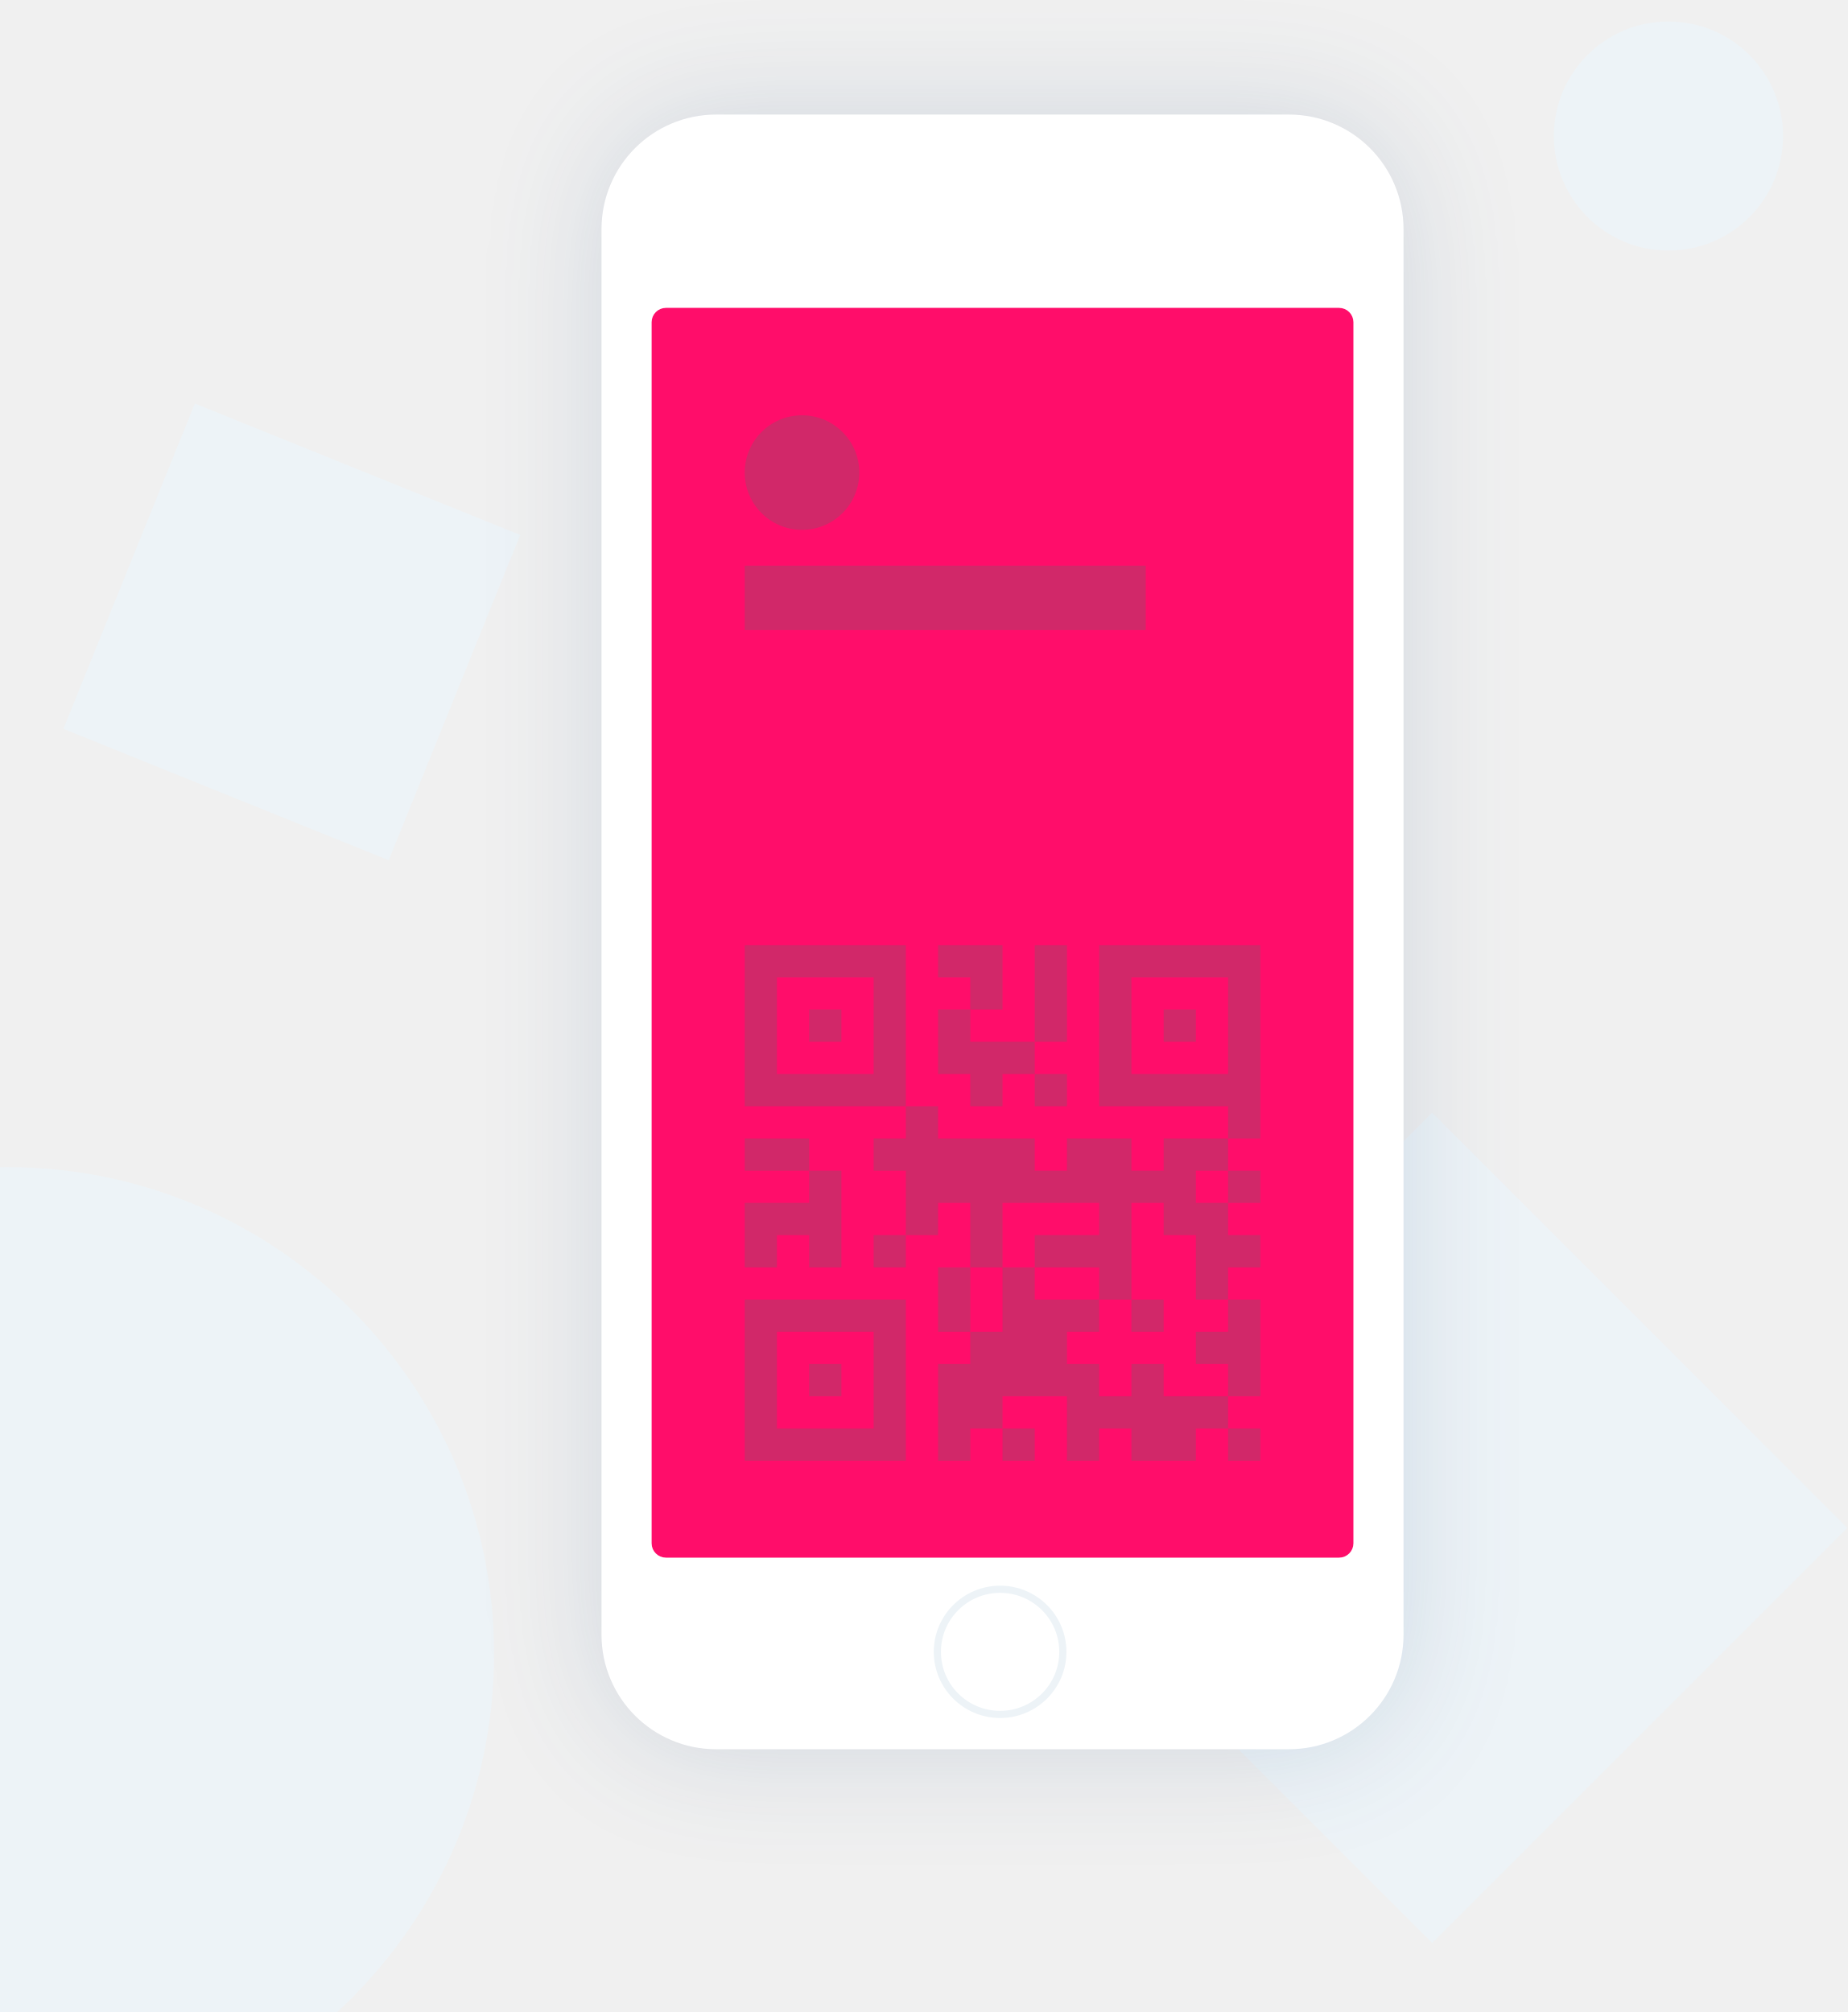
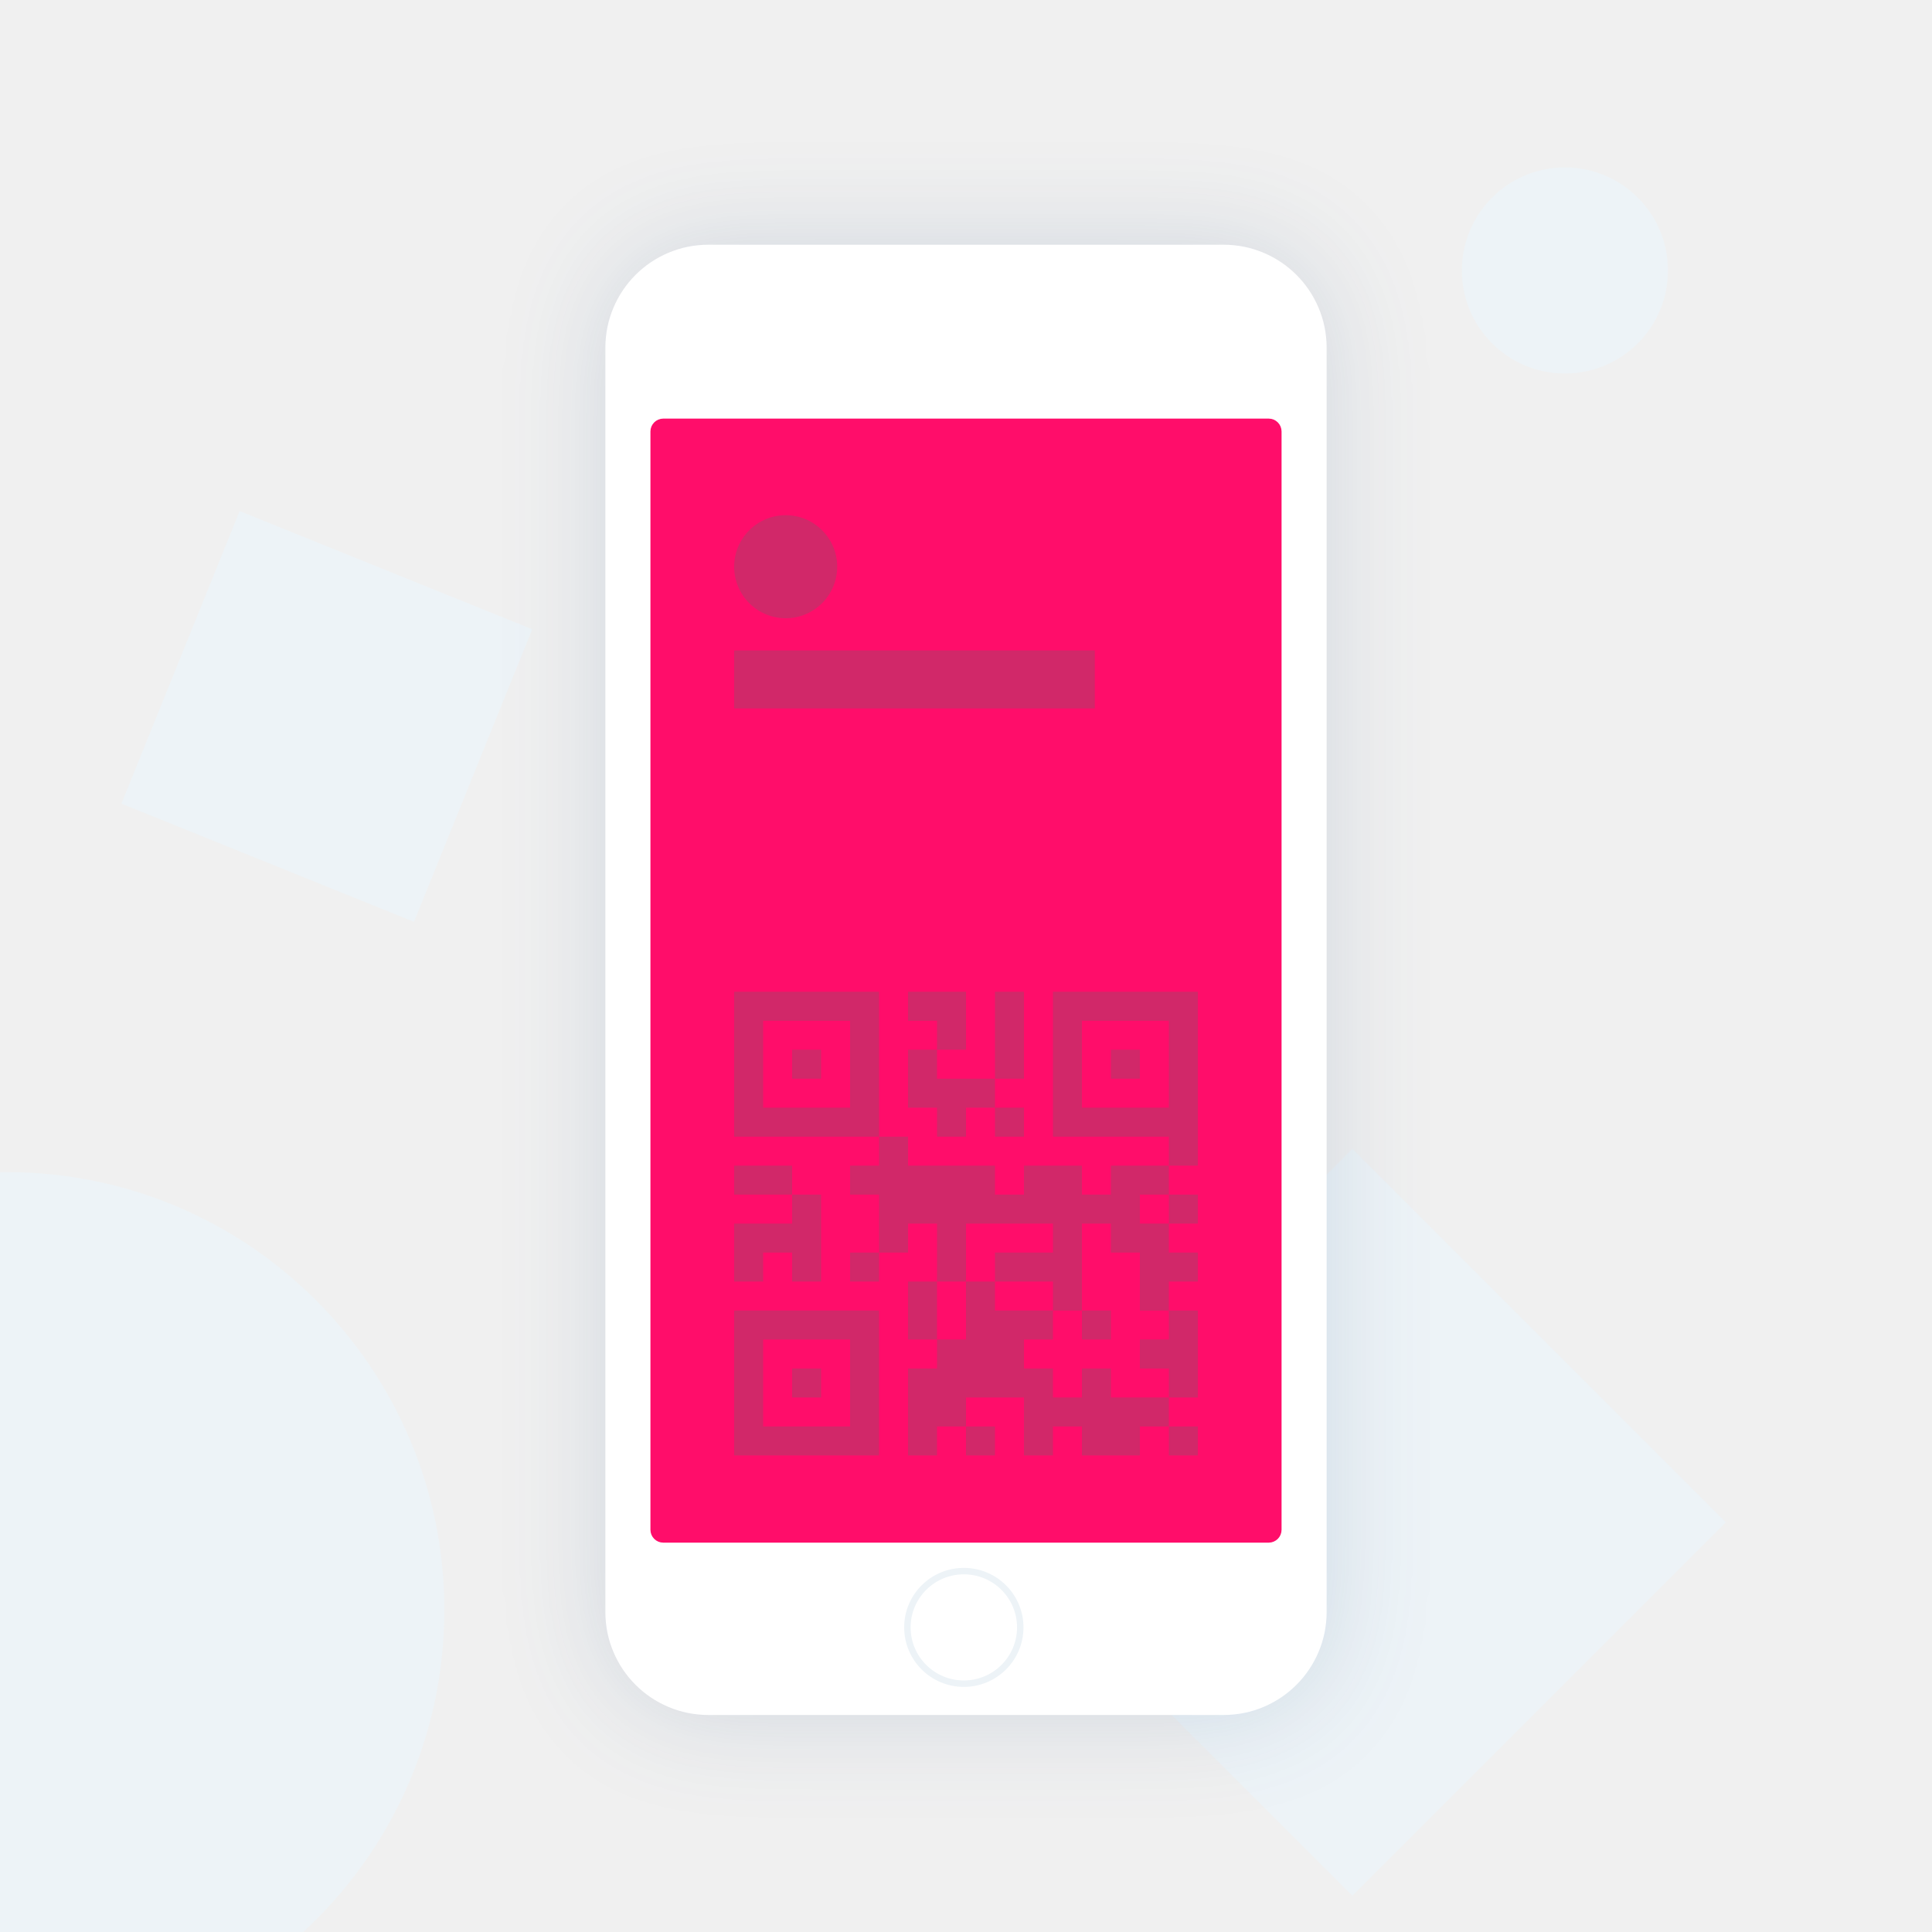
- <svg xmlns="http://www.w3.org/2000/svg" xmlns:xlink="http://www.w3.org/1999/xlink" width="258px" height="281px" viewBox="0 0 258 281" version="1.1">
+ <svg xmlns="http://www.w3.org/2000/svg" xmlns:xlink="http://www.w3.org/1999/xlink" width="300" height="300" viewBox="0 0 300 300">
  <defs>
-     <rect id="path-1" x="0" y="0" width="112" height="228.302" rx="16" />
-     <filter x="-21.4%" y="-10.5%" width="142.9%" height="121.0%" filterUnits="objectBoundingBox" id="filter-2">
-       <feOffset dx="0" dy="0" in="SourceAlpha" result="shadowOffsetOuter1" />
-       <feGaussianBlur stdDeviation="8" in="shadowOffsetOuter1" result="shadowBlurOuter1" />
-       <feColorMatrix values="0 0 0 0 0.106   0 0 0 0 0.267   0 0 0 0 0.475  0 0 0 0.15 0" type="matrix" in="shadowBlurOuter1" />
+     <rect id="step-01-b" width="112" height="228.302" rx="16" />
+     <filter id="step-01-a" width="142.9%" height="121%" x="-21.4%" y="-10.5%" filterUnits="objectBoundingBox">
+       <feOffset in="SourceAlpha" result="shadowOffsetOuter1" />
+       <feGaussianBlur in="shadowOffsetOuter1" result="shadowBlurOuter1" stdDeviation="8" />
+       <feColorMatrix in="shadowBlurOuter1" values="0 0 0 0 0.106   0 0 0 0 0.267   0 0 0 0 0.475  0 0 0 0.15 0" />
    </filter>
  </defs>
-   <g id="Landing-Page" stroke="none" stroke-width="1" fill="none" fill-rule="evenodd">
-     <g id="00.0-Landing" transform="translate(-179, -1878)">
-       <g id="step-01" transform="translate(179, 1881)">
-         <g id="Group-23" transform="translate(129, 139) rotate(-90) translate(-129, -139) translate(-10, 10)" fill="#EDF3F7">
-           <circle id="Oval" cx="262" cy="233" r="16" />
-           <path d="M2.06057393e-13,47.09 L2.06057393e-13,0 L117.99,0 C117.995,0.333 117.997,0.666 117.997,1 C117.997,38.555 87.553,69 49.997,69 C30.226,69 12.425,60.562 1.72306613e-13,47.09 Z" id="Oval-3" />
-           <rect id="Rectangle" transform="translate(67.61022, 200) rotate(45) translate(-67.61022, -200) " x="26.61" y="159" width="82" height="82" />
-           <rect id="Rectangle-Copy" transform="translate(192.7487, 40.74874) rotate(22) translate(-192.7487, -40.74874) " x="168.249" y="16.249" width="49" height="49" />
-         </g>
-         <g id="Group-7" transform="translate(84, 13)">
-           <g id="Group-3">
-             <g id="Rectangle-10">
-               <use fill="black" fill-opacity="1" filter="url(#filter-2)" xlink:href="#path-1" />
-               <use fill="#FFFFFF" fill-rule="evenodd" xlink:href="#path-1" />
-             </g>
-             <path d="M9,27.5 C8.172,27.5 7.5,28.172 7.5,29 L7.5,199.543 C7.5,200.371 8.172,201.043 9,201.043 L103,201.043 C103.828,201.043 104.5,200.371 104.5,199.543 L104.5,29 C104.5,28.172 103.828,27.5 103,27.5 L9,27.5 Z" id="Rectangle-12" stroke="#FF0D6A" fill="#FF0D6A" />
-             <circle id="Oval" fill="#D12869" cx="28" cy="50" r="8" />
-             <rect id="Rectangle" fill="#D12869" x="20" y="63" width="56" height="9" />
-             <g id="iconmonstr-qr-code-2" transform="translate(20, 116)" fill="#D12869" fill-rule="nonzero">
-               <path d="M31.5,18 L27,18 L27,9 L31.5,9 L31.5,13.5 L40.5,13.5 L40.5,18 L36,18 L36,22.5 L31.5,22.5 L31.5,18 Z M40.5,72 L40.5,67.5 L36,67.5 L36,72 L40.5,72 Z M36,4.5 L36,0 L27,0 L27,4.5 L31.5,4.5 L31.5,9 L36,9 L36,4.5 Z M72,0 L72,27 L67.5,27 L67.5,22.5 L49.5,22.5 L49.5,0 L72,0 Z M67.5,18 L67.5,4.5 L54,4.5 L54,18 L67.5,18 Z M4.5,27 L0,27 L0,31.5 L9,31.5 L9,27 L4.5,27 Z M4.5,40.5 L9,40.5 L9,45 L13.5,45 L13.5,31.5 L9,31.5 L9,36 L0,36 L0,45 L4.5,45 L4.5,40.5 Z M27,45 L27,54 L31.5,54 L31.5,45 L27,45 Z M45,0 L40.5,0 L40.5,13.5 L45,13.5 L45,0 Z M45,22.5 L45,18 L40.5,18 L40.5,22.5 L45,22.5 Z M58.5,13.5 L63,13.5 L63,9 L58.5,9 L58.5,13.5 Z M13.5,9 L9,9 L9,13.5 L13.5,13.5 L13.5,9 Z M22.5,0 L22.5,22.5 L0,22.5 L0,0 L22.5,0 Z M18,4.5 L4.5,4.5 L4.5,18 L18,18 L18,4.5 Z M58.5,27 L58.5,31.5 L54,31.5 L54,27 L45,27 L45,31.5 L40.5,31.5 L40.5,27 L27,27 L27,22.5 L22.5,22.5 L22.5,27 L18,27 L18,31.5 L22.5,31.5 L22.5,40.5 L27,40.5 L27,36 L31.5,36 L31.5,45 L36,45 L36,36 L49.5,36 L49.5,40.5 L40.5,40.5 L40.5,45 L49.5,45 L49.5,49.5 L54,49.5 L54,36 L58.5,36 L58.5,40.5 L63,40.5 L63,49.5 L67.5,49.5 L67.5,45 L72,45 L72,40.5 L67.5,40.5 L67.5,36 L63,36 L63,31.5 L67.5,31.5 L67.5,27 L58.5,27 Z M9,63 L13.5,63 L13.5,58.5 L9,58.5 L9,63 Z M0,49.5 L22.5,49.5 L22.5,72 L0,72 L0,49.5 Z M4.5,67.5 L18,67.5 L18,54 L4.5,54 L4.5,67.5 Z M58.5,54 L58.5,49.5 L54,49.5 L54,54 L58.5,54 Z M58.5,58.5 L54,58.5 L54,63 L49.5,63 L49.5,58.5 L45,58.5 L45,54 L49.5,54 L49.5,49.5 L40.5,49.5 L40.5,45 L36,45 L36,54 L31.5,54 L31.5,58.5 L27,58.5 L27,72 L31.5,72 L31.5,67.5 L36,67.5 L36,63 L45,63 L45,72 L49.5,72 L49.5,67.5 L54,67.5 L54,72 L63,72 L63,67.5 L67.5,67.5 L67.5,63 L58.5,63 L58.5,58.5 Z M18,45 L22.5,45 L22.5,40.5 L18,40.5 L18,45 Z M63,54 L63,58.5 L67.5,58.5 L67.5,63 L72,63 L72,49.5 L67.5,49.5 L67.5,54 L63,54 Z M72,72 L72,67.5 L67.5,67.5 L67.5,72 L72,72 Z M72,36 L72,31.5 L67.5,31.5 L67.5,36 L72,36 Z" id="Shape" />
-             </g>
-             <ellipse id="Oval-4" stroke="#EDF3F7" cx="55.663" cy="214.7" rx="8.763" ry="8.74" />
-           </g>
-         </g>
-       </g>
+   <g fill="none" fill-rule="evenodd" transform="translate(0 26)">
+     <g fill="#EDF3F7" transform="rotate(-90 137 137)">
+       <circle cx="258" cy="243" r="16" />
+       <path d="M0,47.09 L0,0 L117.99,0 C117.995,0.333 117.997,0.666 117.997,1 C117.997,38.555 87.553,69 49.997,69 C30.226,69 12.425,60.562 -3.37507799e-14,47.09 Z" />
+       <rect width="82" height="82" x="22.61" y="169" transform="rotate(45 63.61 210)" />
+       <rect width="49" height="49" x="164.249" y="26.249" transform="rotate(22 188.749 50.749)" />
+     </g>
+     <g transform="translate(94 12)">
+       <use fill="#000" filter="url(#step-01-a)" xlink:href="#step-01-b" />
+       <use fill="#FFF" xlink:href="#step-01-b" />
+       <path fill="#FF0D6A" stroke="#FF0D6A" d="M9,27.5 C8.172,27.5 7.5,28.172 7.5,29 L7.5,199.543 C7.5,200.371 8.172,201.043 9,201.043 L103,201.043 C103.828,201.043 104.5,200.371 104.5,199.543 L104.5,29 C104.5,28.172 103.828,27.5 103,27.5 L9,27.5 Z" />
+       <circle cx="28" cy="50" r="8" fill="#D12869" />
+       <rect width="56" height="9" x="20" y="63" fill="#D12869" />
+       <path fill="#D12869" fill-rule="nonzero" d="M31.5,18 L27,18 L27,9 L31.5,9 L31.5,13.5 L40.5,13.5 L40.5,18 L36,18 L36,22.5 L31.5,22.5 L31.5,18 Z M40.5,72 L40.5,67.5 L36,67.5 L36,72 L40.5,72 Z M36,4.5 L36,0 L27,0 L27,4.5 L31.5,4.5 L31.5,9 L36,9 L36,4.5 Z M72,0 L72,27 L67.5,27 L67.5,22.5 L49.5,22.5 L49.5,0 L72,0 Z M67.5,18 L67.5,4.5 L54,4.5 L54,18 L67.5,18 Z M4.5,27 L0,27 L0,31.5 L9,31.5 L9,27 L4.5,27 Z M4.5,40.5 L9,40.5 L9,45 L13.5,45 L13.5,31.5 L9,31.5 L9,36 L0,36 L0,45 L4.5,45 L4.5,40.5 Z M27,45 L27,54 L31.5,54 L31.5,45 L27,45 Z M45,0 L40.5,0 L40.5,13.5 L45,13.5 L45,0 Z M45,22.5 L45,18 L40.5,18 L40.5,22.5 L45,22.5 Z M58.5,13.5 L63,13.5 L63,9 L58.5,9 L58.5,13.5 Z M13.5,9 L9,9 L9,13.5 L13.5,13.5 L13.5,9 Z M22.5,0 L22.5,22.5 L0,22.5 L0,0 L22.5,0 Z M18,4.5 L4.5,4.5 L4.5,18 L18,18 L18,4.5 Z M58.5,27 L58.5,31.5 L54,31.5 L54,27 L45,27 L45,31.5 L40.5,31.5 L40.5,27 L27,27 L27,22.5 L22.5,22.5 L22.5,27 L18,27 L18,31.5 L22.5,31.5 L22.5,40.5 L27,40.5 L27,36 L31.5,36 L31.5,45 L36,45 L36,36 L49.5,36 L49.5,40.5 L40.5,40.5 L40.5,45 L49.5,45 L49.5,49.5 L54,49.5 L54,36 L58.5,36 L58.5,40.5 L63,40.5 L63,49.5 L67.5,49.5 L67.5,45 L72,45 L72,40.5 L67.5,40.5 L67.5,36 L63,36 L63,31.5 L67.5,31.5 L67.5,27 L58.5,27 Z M9,63 L13.5,63 L13.5,58.5 L9,58.5 L9,63 Z M0,49.5 L22.5,49.5 L22.5,72 L0,72 L0,49.5 Z M4.5,67.5 L18,67.5 L18,54 L4.5,54 L4.5,67.5 Z M58.5,54 L58.5,49.5 L54,49.5 L54,54 L58.5,54 Z M58.5,58.5 L54,58.5 L54,63 L49.5,63 L49.5,58.5 L45,58.5 L45,54 L49.5,54 L49.5,49.5 L40.5,49.5 L40.5,45 L36,45 L36,54 L31.5,54 L31.5,58.5 L27,58.5 L27,72 L31.5,72 L31.5,67.5 L36,67.5 L36,63 L45,63 L45,72 L49.5,72 L49.5,67.5 L54,67.5 L54,72 L63,72 L63,67.5 L67.5,67.5 L67.5,63 L58.5,63 L58.5,58.5 Z M18,45 L22.5,45 L22.5,40.5 L18,40.5 L18,45 Z M63,54 L63,58.5 L67.5,58.5 L67.5,63 L72,63 L72,49.5 L67.5,49.5 L67.5,54 L63,54 Z M72,72 L72,67.5 L67.5,67.5 L67.5,72 L72,72 Z M72,36 L72,31.5 L67.5,31.5 L67.5,36 L72,36 Z" transform="translate(20 116)" />
+       <ellipse cx="55.663" cy="214.7" stroke="#EDF3F7" rx="8.763" ry="8.74" />
    </g>
  </g>
</svg>
